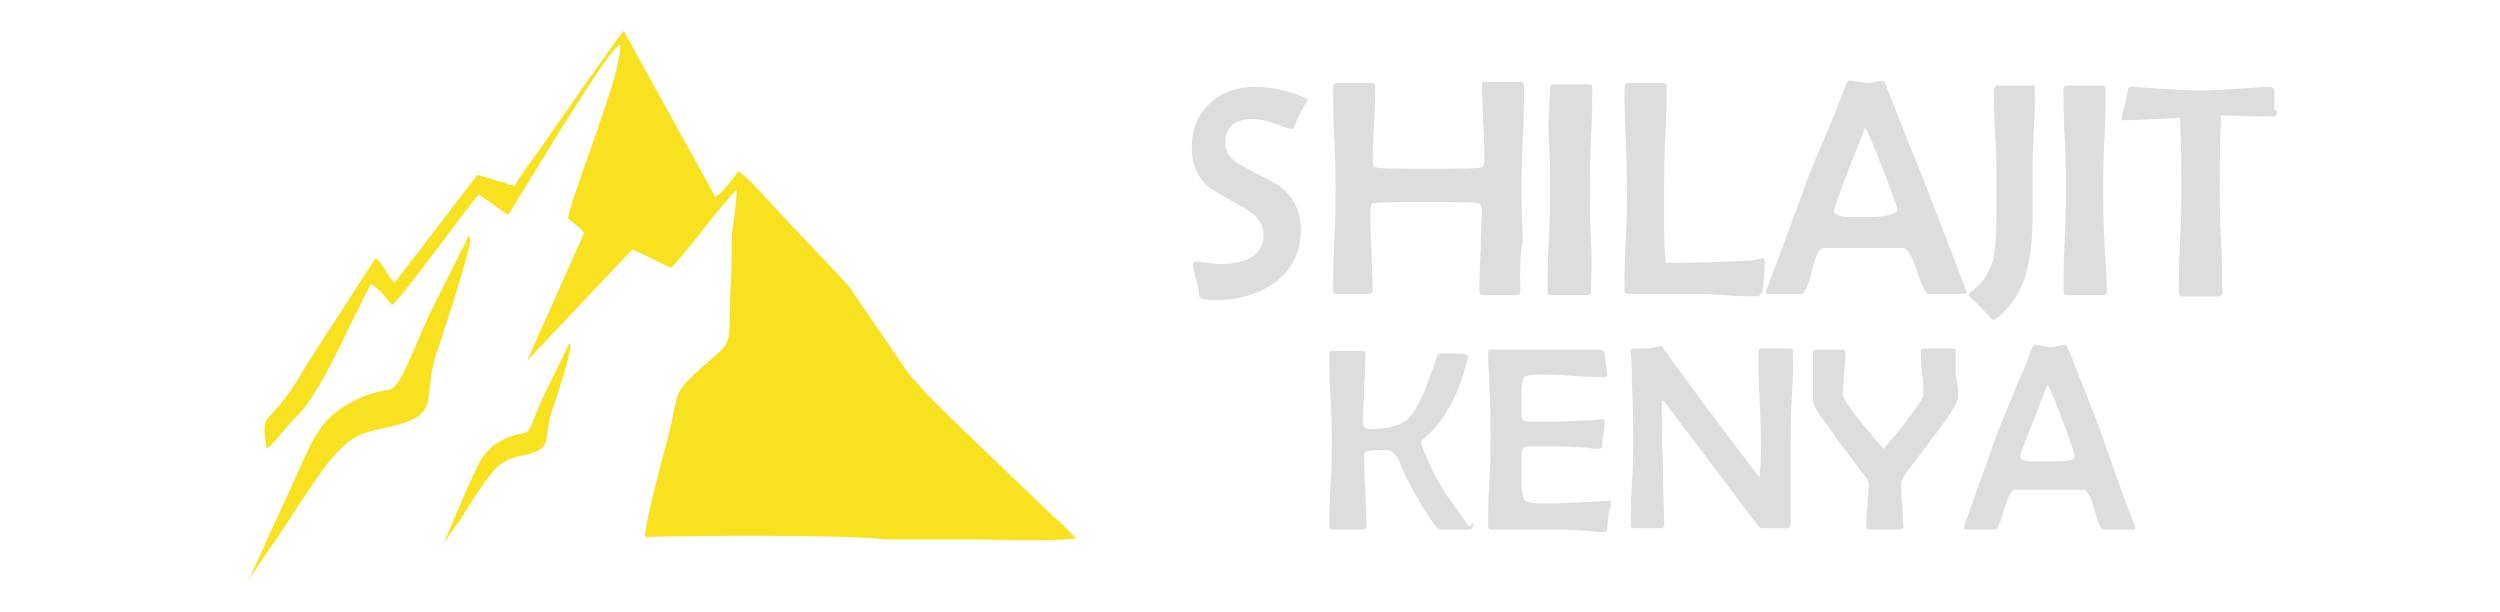
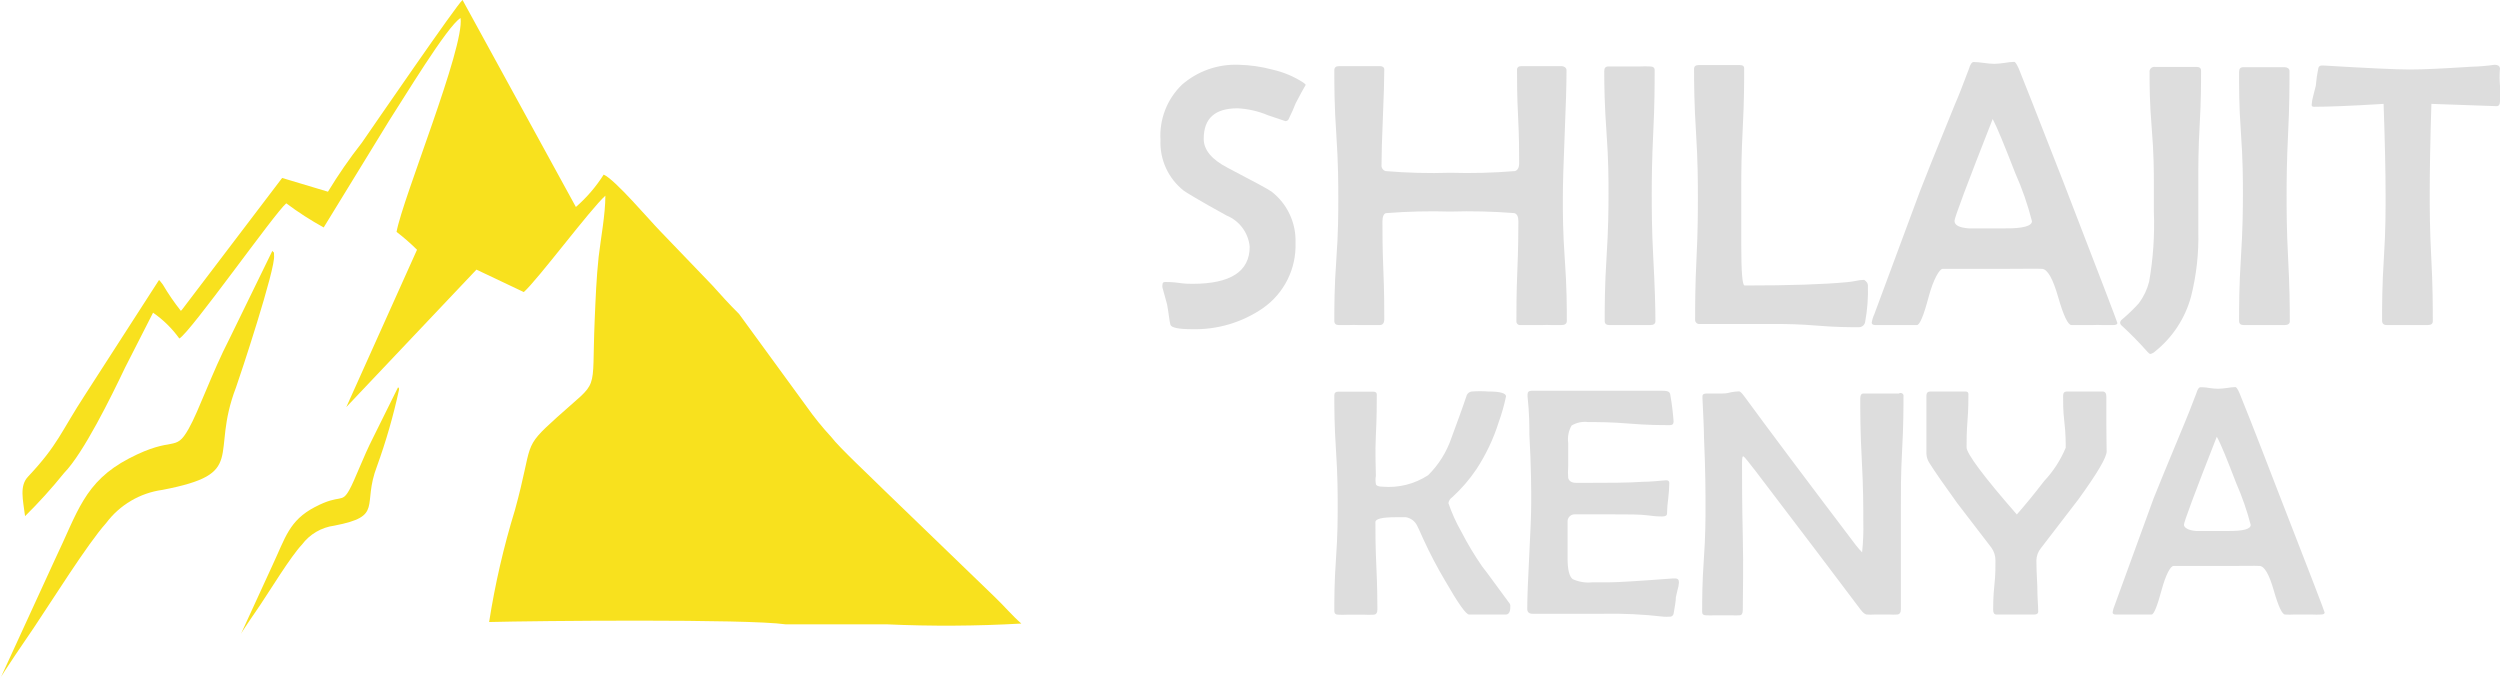
- <svg xmlns="http://www.w3.org/2000/svg" version="1.1" id="Layer_1" x="0px" y="0px" viewBox="0 0 201.6 49.3" style="enable-background:new 0 0 201.6 49.3;" xml:space="preserve">
-   <style type="text/css">
- 	.st0{fill:#DDDDDD;}
- 	.st1{fill-rule:evenodd;clip-rule:evenodd;fill:#F8E11E;}
- </style>
-   <g>
-     <g>
-       <path class="st0" d="M105.5,8c-0.2,0.3-0.4,0.7-0.7,1.2c-0.1,0.2-0.2,0.6-0.5,1.1c0,0.1-0.1,0.1-0.2,0.1c0,0-0.4-0.1-1.2-0.4    c-0.8-0.3-1.4-0.4-1.9-0.4c-1.5,0-2.2,0.7-2.2,2c0,0.7,0.5,1.4,1.6,1.9c1.7,0.9,2.7,1.4,2.9,1.6c1,0.8,1.6,1.9,1.6,3.4    c0,1.8-0.7,3.2-2.1,4.3c-1.3,0.9-2.9,1.4-4.7,1.4c-0.9,0-1.3-0.1-1.4-0.3c0-0.3-0.1-0.8-0.2-1.3c-0.1-0.2-0.2-0.6-0.3-1.1    c0-0.1,0-0.1,0-0.2c0-0.1,0.1-0.2,0.2-0.2c0.2,0,0.5,0,0.9,0.1c0.4,0,0.7,0.1,0.9,0.1c2.5,0,3.7-0.8,3.7-2.4    c0-0.8-0.5-1.5-1.5-2.1c-1.8-1-2.8-1.6-2.8-1.6c-1-0.8-1.5-1.9-1.5-3.3c0-1.5,0.5-2.7,1.5-3.6c1-0.9,2.2-1.3,3.7-1.3    c0.6,0,1.4,0.1,2.2,0.3c0.9,0.2,1.6,0.5,2.1,0.8C105.4,7.9,105.4,7.9,105.5,8z" />
-       <path class="st0" d="M122.6,23.5c0,0.2-0.1,0.3-0.4,0.3c-0.1,0-0.3,0-0.6,0c-0.3,0-0.5,0-0.6,0c-0.2,0-0.4,0-0.7,0    c-0.3,0-0.5,0-0.7,0c-0.2,0-0.3-0.1-0.3-0.3c0-0.7,0-1.8,0.1-3.3c0-1.4,0.1-2.5,0.1-3.3c0-0.3-0.1-0.5-0.3-0.5    c-0.2-0.1-1.6-0.1-4.2-0.1c-2.5,0-3.9,0-4.2,0.1c-0.2,0-0.3,0.2-0.3,0.5c0,0.7,0,1.8,0.1,3.2c0,1.4,0.1,2.5,0.1,3.2    c0,0.3-0.1,0.4-0.3,0.4c-0.2,0-0.4,0-0.7,0c-0.3,0-0.5,0-0.7,0c-0.1,0-0.4,0-0.6,0c-0.3,0-0.5,0-0.6,0c-0.2,0-0.3-0.1-0.3-0.3    c0-0.9,0-2.2,0.1-4c0.1-1.8,0.1-3.1,0.1-4c0-0.9,0-2.3-0.1-4.2c-0.1-1.9-0.1-3.3-0.1-4.2c0-0.2,0.1-0.3,0.3-0.3c0.1,0,0.4,0,0.7,0    c0.3,0,0.5,0,0.7,0c0.1,0,0.4,0,0.7,0c0.3,0,0.5,0,0.7,0c0.2,0,0.3,0.1,0.3,0.2c0,0.7,0,1.7-0.1,3.1c-0.1,1.4-0.1,2.4-0.1,3.1    c0,0.2,0.1,0.4,0.3,0.4c0.2,0.1,1.6,0.1,4.2,0.1c2.6,0,4,0,4.2-0.1c0.2,0,0.3-0.2,0.3-0.5c0-0.7,0-1.7-0.1-3.1    c0-1.4-0.1-2.4-0.1-3.1c0-0.2,0.1-0.2,0.3-0.2c0.2,0,0.4,0,0.7,0c0.3,0,0.5,0,0.7,0c0.1,0,0.4,0,0.7,0c0.3,0,0.5,0,0.7,0    c0.2,0,0.3,0.1,0.3,0.3c0,0.9,0,2.3-0.1,4.2c-0.1,1.9-0.1,3.3-0.1,4.2c0,0.9,0,2.2,0.1,4C122.5,21.2,122.6,22.6,122.6,23.5z" />
-       <path class="st0" d="M128.3,23.5c0,0.2-0.1,0.3-0.4,0.3c-0.1,0-0.4,0-0.7,0c-0.3,0-0.5,0-0.7,0c-0.2,0-0.4,0-0.7,0    c-0.3,0-0.5,0-0.7,0c-0.2,0-0.3-0.1-0.3-0.3c0-0.9,0-2.3,0.1-4.1c0.1-1.8,0.1-3.2,0.1-4.2c0-0.9,0-2.2-0.1-4S125,8,125,7.1    c0-0.2,0.1-0.3,0.3-0.3c0.2,0,0.4,0,0.7,0c0.3,0,0.6,0,0.7,0c0.1,0,0.4,0,0.7,0c0.3,0,0.5,0,0.7,0c0.2,0,0.3,0.1,0.3,0.2    c0,0.9,0,2.3-0.1,4.1c-0.1,1.8-0.1,3.2-0.1,4.1c0,0.9,0,2.3,0.1,4.2S128.3,22.6,128.3,23.5z" />
-       <path class="st0" d="M142.3,21.1c0,1.1-0.1,1.9-0.2,2.4c-0.1,0.2-0.2,0.4-0.4,0.4c-0.6,0-1.5,0-2.7-0.1c-1.2-0.1-2.1-0.1-2.7-0.1    c-0.6,0-1.4,0-2.5,0c-1.1,0-2,0-2.5,0c-0.2,0-0.3-0.1-0.3-0.3c0-0.9,0-2.2,0.1-4c0.1-1.8,0.1-3.1,0.1-4c0-0.9,0-2.3-0.1-4.2    s-0.1-3.3-0.1-4.2c0-0.2,0.1-0.3,0.3-0.3c0.1,0,0.4,0,0.7,0c0.3,0,0.5,0,0.7,0c0.1,0,0.4,0,0.7,0c0.3,0,0.5,0,0.7,0    c0.2,0,0.3,0.1,0.3,0.2c0,0.9,0,2.1-0.1,3.9c-0.1,1.7-0.1,3-0.1,3.9c0,0.4,0,1.1,0,1.9c0,0.9,0,1.5,0,1.9c0,1.8,0.1,2.7,0.2,2.7    c3,0,5.2-0.1,6.7-0.2c0.1,0,0.3,0,0.6-0.1c0.2,0,0.4-0.1,0.6-0.1C142.2,20.9,142.3,21,142.3,21.1z" />
-       <path class="st0" d="M158.6,23.6c0,0.1-0.1,0.1-0.3,0.1c-0.2,0-0.4,0-0.7,0c-0.3,0-0.5,0-0.7,0s-0.4,0-0.7,0c-0.3,0-0.5,0-0.7,0    c-0.2,0-0.5-0.6-0.9-1.8c-0.4-1.2-0.7-1.8-1.1-1.9c-0.3,0-1.1,0-2.3,0h-1.9c-1.3,0-2.1,0-2.3,0c-0.3,0-0.6,0.6-0.9,1.9    c-0.3,1.2-0.6,1.8-0.8,1.8h-2.7c-0.2,0-0.2-0.1-0.2-0.2c0-0.1,0.1-0.3,0.2-0.5l3-8.1c0.2-0.7,1-2.5,2.3-5.6    c0.2-0.5,0.5-1.3,0.9-2.3c0.1-0.3,0.2-0.5,0.3-0.5c0.2,0,0.4,0,0.7,0.1c0.3,0,0.5,0.1,0.7,0.1c0.1,0,0.4,0,0.7-0.1    c0.3,0,0.5-0.1,0.6-0.1c0.1,0,0.2,0.1,0.3,0.4c0.2,0.5,1.1,2.9,2.9,7.3C157.4,20.4,158.6,23.5,158.6,23.6z M153,16.9    c0-0.2-0.4-1.3-1.1-3.1c-0.7-1.8-1.2-3-1.5-3.5c-1.7,4.2-2.5,6.5-2.5,6.7c0,0.3,0.3,0.4,0.9,0.5c0,0,0.4,0,1.2,0h1.2    C152.4,17.4,153,17.2,153,16.9z" />
-       <path class="st0" d="M164.1,7.1c0,0.8,0,2-0.1,3.6c-0.1,1.6-0.1,2.8-0.1,3.6c0,0.4,0,1,0,1.7c0,0.8,0,1.3,0,1.7    c0,1.8-0.2,3.2-0.5,4.3c-0.4,1.5-1.2,2.7-2.3,3.6c-0.2,0.1-0.3,0.2-0.3,0.2c-0.1,0-0.1,0-0.2-0.1c-0.6-0.6-1.1-1.2-1.7-1.7    c-0.1-0.1-0.1-0.1-0.1-0.2c0-0.1,0-0.1,0.1-0.2c0.5-0.5,0.9-0.8,1.1-1.1c0.3-0.4,0.5-0.9,0.7-1.4c0.2-0.7,0.3-2.3,0.3-4.6l0-1.8    c0-0.8,0-2-0.1-3.7c-0.1-1.6-0.1-2.8-0.1-3.7c0-0.2,0.1-0.4,0.4-0.4c0.2,0,0.4,0,0.7,0c0.3,0,0.5,0,0.7,0s0.4,0,0.7,0    c0.3,0,0.5,0,0.7,0C164,6.8,164.1,6.9,164.1,7.1z" />
-       <path class="st0" d="M169.9,23.5c0,0.2-0.1,0.3-0.4,0.3c-0.1,0-0.4,0-0.7,0c-0.3,0-0.5,0-0.7,0c-0.2,0-0.4,0-0.7,0    c-0.3,0-0.5,0-0.7,0c-0.2,0-0.3-0.1-0.3-0.3c0-0.9,0-2.3,0.1-4.1c0.1-1.8,0.1-3.2,0.1-4.2c0-0.9,0-2.2-0.1-4    c-0.1-1.8-0.1-3.1-0.1-4c0-0.2,0.1-0.3,0.3-0.3c0.2,0,0.4,0,0.7,0c0.3,0,0.6,0,0.7,0c0.1,0,0.4,0,0.7,0c0.3,0,0.5,0,0.7,0    c0.2,0,0.3,0.1,0.3,0.2c0,0.9,0,2.3-0.1,4.1c-0.1,1.8-0.1,3.2-0.1,4.1c0,0.9,0,2.3,0.1,4.2S169.9,22.6,169.9,23.5z" />
-       <path class="st0" d="M183.6,9.1c0,0.2-0.1,0.3-0.2,0.3c-0.2,0-1.7,0-4.3-0.1c-0.1,2.5-0.1,4.4-0.1,5.9c0,0.9,0,2.3,0.1,4.2    s0.1,3.2,0.1,4.2c0,0.2-0.1,0.3-0.4,0.3c-0.1,0-0.4,0-0.7,0c-0.3,0-0.5,0-0.7,0c-0.1,0-0.4,0-0.7,0c-0.3,0-0.5,0-0.7,0    c-0.2,0-0.3-0.1-0.3-0.3c0-0.9,0-2.3,0.1-4.1c0.1-1.8,0.1-3.2,0.1-4.1c0-1.4,0-3.4-0.1-5.9c-2.1,0.1-3.6,0.2-4.6,0.2    c-0.1,0-0.1,0-0.1-0.1c0-0.1,0-0.4,0.1-0.6c0.1-0.4,0.1-0.6,0.2-0.6c0-0.3,0.1-0.7,0.2-1.2c0-0.1,0.1-0.2,0.2-0.2l0.1,0    c2.8,0.2,4.7,0.3,5.6,0.3c0.8,0,2.1-0.1,3.9-0.2c1.2-0.1,1.8-0.1,1.6-0.1c0.2,0,0.3,0.1,0.4,0.2c0-0.1,0,0.3,0,1.2    c0,0.1,0,0.3,0,0.5C183.6,8.8,183.6,9,183.6,9.1z" />
-     </g>
-     <g>
-       <path class="st0" d="M118.8,42.2c0,0.3-0.1,0.5-0.3,0.5h-2.4c-0.2,0-0.7-0.7-1.6-2.2c-0.7-1.2-1.2-2.1-1.4-2.7    c-0.2-0.5-0.4-0.8-0.4-0.9c-0.2-0.3-0.5-0.5-0.7-0.6c-0.1,0-0.3,0-0.7,0c-0.9,0-1.3,0.1-1.3,0.3c0,0.6,0,1.6,0.1,2.9    c0,1.3,0.1,2.2,0.1,2.9c0,0.2-0.1,0.3-0.3,0.3c-0.1,0-0.3,0-0.6,0c-0.3,0-0.5,0-0.6,0c-0.1,0-0.3,0-0.6,0c-0.2,0-0.4,0-0.6,0    c-0.2,0-0.3-0.1-0.3-0.2c0-0.8,0-1.9,0.1-3.4c0.1-1.5,0.1-2.7,0.1-3.4c0-0.8,0-2-0.1-3.6c-0.1-1.6-0.1-2.8-0.1-3.6    c0-0.2,0.1-0.2,0.3-0.2c0.1,0,0.3,0,0.6,0c0.3,0,0.5,0,0.6,0c0.1,0,0.3,0,0.6,0c0.2,0,0.4,0,0.6,0c0.2,0,0.2,0.1,0.2,0.2    c0,0.6,0,1.5-0.1,2.7c0,1.2-0.1,2.1-0.1,2.7c0,0.3,0,0.4,0.1,0.5c0.1,0.1,0.2,0.2,0.4,0.2c1.3,0,2.3-0.2,3-0.7    c0.5-0.4,1-1.3,1.5-2.4c0.3-0.9,0.7-1.9,1-2.8c0-0.1,0.2-0.2,0.3-0.2c0.1,0,0.5,0,1.1,0c0.8,0,1.1,0.1,1.1,0.3    c0,0.1-0.2,0.7-0.5,1.7c-0.4,1.2-0.9,2.2-1.5,3.1c-0.4,0.6-0.9,1.2-1.6,1.8c-0.2,0.1-0.2,0.3-0.2,0.4c0,0.1,0.3,0.7,0.8,1.9    c0.5,1,0.9,1.7,1.3,2.3c0.4,0.5,1,1.4,1.8,2.5C118.8,42.1,118.8,42.1,118.8,42.2z" />
-       <path class="st0" d="M129.9,40.6c0,0.1,0,0.3-0.1,0.5c-0.1,0.3-0.1,0.4-0.1,0.5c0,0.2-0.1,0.6-0.1,1.1c0,0.1-0.1,0.2-0.3,0.2    c-0.1,0-0.2,0-0.4,0c-0.9-0.1-2.2-0.2-4-0.2c-0.5,0-1.3,0-2.3,0c-1,0-1.8,0-2.3,0c-0.2,0-0.3-0.1-0.3-0.3c0-0.8,0-1.9,0.1-3.5    c0.1-1.6,0.1-2.7,0.1-3.5c0-0.8,0-2.3-0.1-4.4c0-0.6-0.1-1.4-0.1-2.5l0-0.1c0-0.2,0.1-0.2,0.3-0.2c0.5,0,1.2,0,2.2,0    c1,0,1.7,0,2.2,0c0.5,0,1.2,0,2.1,0c0.9,0,1.6,0,2.1,0c0.3,0,0.5,0.1,0.5,0.3c0.1,0.9,0.2,1.5,0.2,1.7c0,0.2-0.1,0.2-0.2,0.2    c-0.6,0-1.5,0-2.7-0.1c-1.2-0.1-2.1-0.1-2.7-0.1c-0.6,0-0.9,0.1-1.1,0.2c-0.1,0.2-0.2,0.5-0.2,1.1V33c0,0.4,0,0.7,0,0.7    c0.1,0.2,0.2,0.3,0.5,0.3c0.1,0,0.2,0,0.4,0c0.2,0,0.3,0,0.4,0c1.4,0,2.6,0,3.7-0.1c0.4,0,0.9,0,1.5-0.1c0.1,0,0.2,0,0.2,0.2    c0,0.2,0,0.6-0.1,1c-0.1,0.5-0.1,0.8-0.1,1c0,0.1-0.1,0.2-0.3,0.2c-0.1,0-0.4,0-0.9-0.1c-0.4,0-1.3-0.1-2.6-0.1    c-1.1,0-1.9,0-2.2,0c-0.3,0-0.4,0.2-0.5,0.4c0,0,0,0.2,0,0.8V39c0,0.7,0.1,1.2,0.3,1.4c0.2,0.1,0.6,0.2,1.3,0.2l1.1,0    c0.5,0,1.8-0.1,4.1-0.2l0.2,0C129.8,40.3,129.9,40.4,129.9,40.6z" />
-       <path class="st0" d="M144.6,28.3c0,0.8,0,2-0.1,3.6c-0.1,1.6-0.1,2.8-0.1,3.6c0,0.8,0,1.9,0,3.4c0,1.5,0,2.6,0,3.4    c0,0.2-0.1,0.3-0.3,0.3c-0.1,0-0.3,0-0.5,0c-0.2,0-0.4,0-0.5,0c-0.1,0-0.3,0-0.5,0c-0.2,0-0.4,0-0.5,0c-0.1,0-0.3-0.1-0.4-0.3    c-1.5-2-3.8-5-6.8-9c-0.5-0.6-0.7-1-0.8-1c-0.1,0-0.1,0.1-0.1,0.4c0,1.1,0,2.7,0.1,4.8c0,2.1,0.1,3.7,0.1,4.8    c0,0.2-0.1,0.3-0.2,0.3c-0.1,0-0.3,0-0.5,0c-0.2,0-0.4,0-0.5,0c-0.1,0-0.3,0-0.6,0c-0.2,0-0.4,0-0.6,0c-0.2,0-0.3-0.1-0.3-0.2    c0-0.8,0-1.9,0.1-3.4c0.1-1.5,0.1-2.7,0.1-3.5c0-0.8,0-2.4-0.1-4.5c0-0.6,0-1.4-0.1-2.6l0-0.1c0-0.1,0.1-0.2,0.2-0.2    c0.5,0,0.8,0,1.1,0c0.1,0,0.3,0,0.6-0.1c0.2,0,0.4-0.1,0.5-0.1c0.1,0,0.2,0.1,0.3,0.3c1.6,2.2,4,5.5,7.3,9.8    c0.1,0.2,0.3,0.3,0.4,0.5c0-0.3,0.1-1,0.1-2c0-0.9,0-2.3-0.1-4.1c-0.1-1.8-0.1-3.2-0.1-4c0-0.2,0.1-0.3,0.2-0.3c0.1,0,0.3,0,0.6,0    c0.3,0,0.4,0,0.6,0c0.1,0,0.3,0,0.6,0c0.3,0,0.5,0,0.6,0C144.5,28.1,144.6,28.2,144.6,28.3z" />
-       <path class="st0" d="M157.9,32c0,0.4-0.6,1.4-1.9,3.1c-0.8,1.1-1.6,2.1-2.4,3.2c-0.2,0.3-0.3,0.5-0.3,0.8c0,0.4,0,0.9,0.1,1.7    c0,0.7,0.1,1.3,0.1,1.7c0,0.1-0.1,0.2-0.3,0.2h-2.5c-0.1,0-0.2-0.1-0.2-0.3c0-0.4,0-0.9,0.1-1.6c0-0.7,0.1-1.3,0.1-1.6    c0-0.3-0.1-0.6-0.3-0.8c-0.5-0.6-1.2-1.6-2.2-2.9c-0.8-1.2-1.5-2-1.8-2.6c-0.1-0.2-0.2-0.4-0.2-0.6c0-0.9,0-2.1,0-3.8    c0-0.2,0.1-0.3,0.2-0.3c0.1,0,0.3,0,0.5,0c0.2,0,0.4,0,0.5,0c0.1,0,0.3,0,0.6,0s0.5,0,0.6,0c0.1,0,0.2,0.1,0.2,0.2    c0,0.4,0,1-0.1,1.7c0,0.8-0.1,1.4-0.1,1.7c0,0.4,1.1,1.9,3.3,4.4c0.5-0.6,1.1-1.3,1.8-2.2c0.9-1.2,1.4-1.9,1.4-2.2    c0-0.4,0-0.9-0.1-1.7c-0.1-0.8-0.1-1.3-0.1-1.7c0-0.2,0.1-0.3,0.2-0.3c0.1,0,0.3,0,0.6,0c0.3,0,0.4,0,0.6,0c0.1,0,0.3,0,0.6,0    c0.3,0,0.5,0,0.6,0c0.2,0,0.2,0.1,0.2,0.3c0,0.4,0,1,0,1.8C157.9,31,157.9,31.6,157.9,32z" />
-       <path class="st0" d="M172.2,42.6c0,0.1-0.1,0.1-0.2,0.1c-0.1,0-0.3,0-0.6,0c-0.3,0-0.4,0-0.6,0c-0.1,0-0.3,0-0.6,0    c-0.3,0-0.5,0-0.6,0c-0.2,0-0.4-0.5-0.7-1.6c-0.3-1.1-0.6-1.6-0.9-1.6c-0.3,0-0.9,0-2,0h-1.6c-1.1,0-1.8,0-2,0    c-0.2,0-0.5,0.6-0.8,1.6c-0.3,1-0.5,1.6-0.7,1.6h-2.3c-0.1,0-0.2,0-0.2-0.1c0-0.1,0-0.2,0.1-0.5l2.5-7c0.2-0.6,0.9-2.2,2-4.9    c0.2-0.4,0.5-1.1,0.8-2c0.1-0.3,0.2-0.4,0.3-0.4c0.1,0,0.3,0,0.6,0.1c0.3,0,0.5,0.1,0.6,0.1c0.1,0,0.3,0,0.6-0.1    c0.3,0,0.4-0.1,0.6-0.1c0.1,0,0.1,0.1,0.3,0.4c0.2,0.4,1,2.5,2.5,6.3C171.1,39.8,172.2,42.5,172.2,42.6z M167.3,36.8    c0-0.2-0.3-1.1-0.9-2.7c-0.6-1.6-1-2.6-1.3-3.1c-1.4,3.7-2.2,5.6-2.2,5.8c0,0.2,0.3,0.4,0.8,0.4c0,0,0.4,0,1,0h1.1    C166.8,37.2,167.3,37.1,167.3,36.8z" />
-     </g>
-   </g>
-   <g>
-     <path class="st1" d="M41.5,15l-3-0.9l-6.6,8.6c0,0-0.1,0-0.1,0.1c-0.5-0.5-0.7-1.1-1.2-1.7l-0.2-0.2c0,0,0,0-0.1-0.1l-4.8,7.4   c-1.7,2.6-1.8,3.3-3.8,5.4c-0.6,0.6-0.3,1.5-0.2,2.6c0.5-0.3,2.1-2.4,2.6-2.8c1.3-1.3,3.1-5,4-6.9l1.8-3.6c0.6,0.3,1.5,1.4,1.7,1.7   c0.7-0.4,6.3-8.2,7-8.9c0.6,0.3,1.9,1.4,2.4,1.6l4.3-7c0.9-1.3,3.8-6.2,4.7-6.7c0.3,1.9-3.8,11.8-4.2,14c0.4,0.4,1,0.7,1.3,1.2   l-4.6,10.3l8.5-9l3.1,1.5c0.9-0.8,4.3-5.4,5.3-6.3c0,1.2-0.3,2.7-0.4,4C59,20.6,59,22,58.9,23.4c-0.2,5,0.4,3.8-2.5,6.4   c-2.3,2.1-1.5,1.6-2.7,6.1c-0.4,1.5-1.6,5.9-1.7,7.4c3-0.1,16.9-0.2,19.4,0.2l6.6,0c2.4,0,6.7,0.2,8.8-0.1   c-0.6-0.5-1.1-1.2-1.8-1.7l-7.2-6.9c-0.8-0.8-3-2.9-3.5-3.5c-0.6-0.8-0.7-0.6-1.6-2L68.4,23c-0.7-0.7-1.2-1.3-1.8-1.9l-3.4-3.6   c-0.6-0.6-2.9-3.3-3.7-3.7c-0.1,0.3-1.4,1.9-1.8,2.1L50.3,2.5c-0.3,0.2-5.9,8.3-6.6,9.3C43,12.8,41.9,14.2,41.5,15z" />
-     <path class="st1" d="M20,46.9c0-0.1,1.9-2.9,2.2-3.3c1.1-1.6,3.5-5.5,4.7-6.8c1-1.1,1.7-1.8,3.7-2.2c5.6-1.1,3.1-2.2,4.8-6.7   c0.2-0.6,2.6-7.8,2.5-8.6c0-0.3,0-0.1-0.1-0.3L35,24.6c-1.1,2.2-2,4.7-2.7,5.9c-0.9,1.6-1,0.4-3.9,1.9c-2.9,1.5-3.3,3.5-4.8,6.6   L20,46.9z" />
-     <path class="st1" d="M35.7,44c0-0.1,1.1-1.7,1.3-1.9c0.6-1,2-3.2,2.7-4c0.6-0.7,1-1,2.1-1.3c3.2-0.6,1.8-1.3,2.8-3.9   c0.1-0.3,1.5-4.5,1.4-5c0-0.2,0-0.1-0.1-0.2l-1.6,3.3c-0.7,1.3-1.2,2.7-1.5,3.4c-0.5,0.9-0.5,0.2-2.3,1.1c-1.7,0.9-1.9,2-2.8,3.8   L35.7,44z" />
-   </g>
+ <svg xmlns="http://www.w3.org/2000/svg" id="Layer_1" data-name="Layer 1" viewBox="0 0 163.66 44.41">
+   <defs>
+     <style>.cls-1{fill:#ddd;}.cls-2{fill:#f8e11e;fill-rule:evenodd;}</style>
+   </defs>
+   <path class="cls-1" d="M105.46,8c-.16.27-.38.67-.66,1.21-.09.25-.25.6-.47,1.06a.24.24,0,0,1-.2.11L103,10A5.86,5.86,0,0,0,101,9.54c-1.48,0-2.22.65-2.22,2q0,1.08,1.56,1.89c1.74.91,2.71,1.43,2.89,1.57a4.07,4.07,0,0,1,1.56,3.36,5,5,0,0,1-2.13,4.26A7.83,7.83,0,0,1,98,24c-.87,0-1.34-.1-1.4-.29s-.11-.76-.22-1.34c-.07-.24-.17-.61-.3-1.09a.51.51,0,0,1,0-.2c0-.12.06-.17.18-.17s.49,0,.89.06.7.06.9.06q3.73,0,3.74-2.42a2.45,2.45,0,0,0-1.51-2.05c-1.83-1-2.77-1.59-2.81-1.63a4,4,0,0,1-1.52-3.31A4.64,4.64,0,0,1,97.35,8a5.33,5.33,0,0,1,3.72-1.31,9.33,9.33,0,0,1,2.22.32,6.17,6.17,0,0,1,2,.84A.74.74,0,0,1,105.46,8Z" transform="translate(-19.98 -2.45)" />
+   <path class="cls-1" d="M122.55,23.46q0,.27-.36.27l-.63,0a6.45,6.45,0,0,0-.65,0c-.15,0-.38,0-.69,0l-.7,0a.24.24,0,0,1-.27-.27c0-.73,0-1.81.06-3.26s.07-2.54.07-3.26c0-.31-.09-.5-.28-.54a38.59,38.59,0,0,0-4.18-.1,38.76,38.76,0,0,0-4.17.1c-.18,0-.27.23-.27.54,0,.71,0,1.77.06,3.2s.06,2.49.06,3.2q0,.39-.3.39l-.69,0c-.3,0-.53,0-.68,0a6.45,6.45,0,0,0-.65,0l-.65,0q-.3,0-.3-.27c0-.89,0-2.22.13-4s.13-3.11.13-4,0-2.34-.13-4.21-.13-3.27-.13-4.2q0-.27.3-.27c.15,0,.37,0,.67,0l.67,0,.68,0c.31,0,.53,0,.68,0s.27.07.27.22q0,1-.09,3.12t-.09,3.12a.38.38,0,0,0,.26.41,36.82,36.82,0,0,0,4.24.11,37.83,37.83,0,0,0,4.23-.11c.18-.05.28-.22.28-.52,0-.68,0-1.69-.07-3.05s-.07-2.38-.07-3.06c0-.16.1-.24.28-.24s.38,0,.67,0l.67,0,.65,0c.29,0,.51,0,.65,0s.32.09.32.27q0,1.39-.12,4.2c-.08,1.87-.12,3.28-.12,4.21s0,2.21.13,4S122.55,22.57,122.55,23.46Z" transform="translate(-19.98 -2.45)" />
+   <path class="cls-1" d="M128.35,23.48c0,.17-.12.25-.35.25l-.67,0c-.3,0-.52,0-.66,0s-.38,0-.68,0l-.66,0q-.3,0-.3-.27c0-.92,0-2.3.12-4.15s.13-3.23.13-4.16,0-2.23-.13-4S125,8,125,7.1q0-.3.27-.3c.16,0,.39,0,.7,0l.72,0,.65,0a6.45,6.45,0,0,1,.65,0c.21,0,.31.08.31.24,0,.9,0,2.26-.09,4.06s-.1,3.15-.1,4.05,0,2.32.1,4.17S128.35,22.56,128.35,23.48Z" transform="translate(-19.98 -2.45)" />
+   <path class="cls-1" d="M142.26,21.12a11.12,11.12,0,0,1-.18,2.4.41.41,0,0,1-.42.35c-.6,0-1.49,0-2.68-.1s-2.09-.11-2.68-.11-1.4,0-2.52,0l-2.53,0a.27.27,0,0,1-.3-.3c0-.87,0-2.2.09-4s.09-3.1.09-4,0-2.33-.12-4.2-.13-3.26-.13-4.19c0-.18.1-.26.3-.26l.67,0c.29,0,.52,0,.67,0s.37,0,.68,0l.67,0c.2,0,.29.07.29.22,0,.86,0,2.14-.09,3.85s-.1,3-.1,3.87v1.9c0,.86,0,1.49,0,1.91,0,1.79.07,2.68.22,2.68q4.44,0,6.72-.22a5.25,5.25,0,0,0,.55-.08,2.89,2.89,0,0,1,.56-.07C142.18,20.89,142.26,21,142.26,21.12Z" transform="translate(-19.98 -2.45)" />
+   <path class="cls-1" d="M158.59,23.59c0,.1-.09.14-.29.14l-.67,0a6.62,6.62,0,0,0-.67,0c-.15,0-.38,0-.69,0l-.68,0c-.23,0-.52-.6-.87-1.82s-.7-1.84-1.06-1.86-1.08,0-2.33,0h-1.91c-1.33,0-2.08,0-2.27,0s-.6.65-.92,1.86-.58,1.82-.76,1.82h-2.71c-.16,0-.25-.05-.25-.16a2.09,2.09,0,0,1,.17-.55l3-8.08c.25-.66,1-2.53,2.27-5.64.23-.52.53-1.29.92-2.33.09-.31.2-.46.31-.46a5.67,5.67,0,0,1,.68.06,5.38,5.38,0,0,0,.67.06,5.25,5.25,0,0,0,.66-.06,4.11,4.11,0,0,1,.65-.07q.1,0,.3.45.28.67,2.86,7.27Q158.59,23.51,158.59,23.59ZM153,16.93a19.59,19.59,0,0,0-1.09-3.14c-.7-1.8-1.19-3-1.48-3.55q-2.51,6.38-2.5,6.67c0,.28.3.44.92.49h2.42C152.39,17.41,153,17.25,153,16.93Z" transform="translate(-19.98 -2.45)" />
+   <path class="cls-1" d="M164.07,7.07c0,.78,0,2-.09,3.55s-.09,2.77-.09,3.56c0,.38,0,1,0,1.71s0,1.32,0,1.7a15.76,15.76,0,0,1-.48,4.29,6.91,6.91,0,0,1-2.33,3.56.7.7,0,0,1-.32.18c-.06,0-.12-.05-.2-.14a23.07,23.07,0,0,0-1.69-1.72.28.28,0,0,1-.1-.18.31.31,0,0,1,.13-.22A11.05,11.05,0,0,0,160,22.3a4,4,0,0,0,.67-1.41,21.57,21.57,0,0,0,.31-4.58l0-1.82c0-.76,0-2-.14-3.66S160.7,8,160.7,7.18a.31.31,0,0,1,.35-.35l.69,0c.31,0,.54,0,.69,0s.38,0,.68,0l.66,0Q164.07,6.83,164.07,7.07Z" transform="translate(-19.98 -2.45)" />
+   <path class="cls-1" d="M169.88,23.48c0,.17-.12.25-.35.25l-.67,0c-.3,0-.52,0-.66,0s-.38,0-.68,0l-.66,0q-.3,0-.3-.27c0-.92,0-2.3.12-4.15s.13-3.23.13-4.16,0-2.23-.13-4-.12-3.13-.12-4q0-.3.27-.3c.16,0,.39,0,.7,0l.72,0,.65,0c.29,0,.51,0,.65,0s.31.08.31.24c0,.9,0,2.26-.09,4.06s-.1,3.15-.1,4.05,0,2.32.1,4.17S169.88,22.56,169.88,23.48Z" transform="translate(-19.98 -2.45)" />
+   <path class="cls-1" d="M183.64,9.08c0,.21-.08.32-.22.32l-4.27-.15c-.08,2.46-.11,4.42-.11,5.9,0,.93,0,2.32.1,4.17s.1,3.24.1,4.16c0,.17-.11.25-.35.25l-.66,0c-.3,0-.52,0-.68,0s-.36,0-.66,0l-.66,0c-.21,0-.31-.1-.31-.3,0-.91,0-2.29.12-4.13s.11-3.22.11-4.15q0-2.14-.13-5.9c-2.08.13-3.6.19-4.56.19q-.15,0-.15-.12a2.79,2.79,0,0,1,.11-.62c.09-.36.14-.57.16-.63a9.6,9.6,0,0,1,.17-1.17.21.21,0,0,1,.2-.16h.15c2.85.17,4.72.26,5.63.26s2.12-.06,4-.18a13.19,13.19,0,0,0,1.56-.13c.21,0,.32.08.35.22a6.39,6.39,0,0,0,0,1.17c0,.11,0,.27,0,.49S183.64,9,183.64,9.08Z" transform="translate(-19.98 -2.45)" />
+   <path class="cls-1" d="M118.85,42.19c0,.32-.1.49-.3.49h-2.4c-.2,0-.72-.74-1.57-2.22a28.52,28.52,0,0,1-1.42-2.71c-.24-.53-.37-.83-.41-.89a1,1,0,0,0-.73-.55h-.69c-.88,0-1.31.11-1.31.32,0,.64,0,1.59.06,2.86s.07,2.22.07,2.85c0,.23-.08.35-.26.35a5.36,5.36,0,0,1-.59,0l-.59,0-.56,0a4.79,4.79,0,0,1-.56,0c-.17,0-.26-.08-.26-.24,0-.77,0-1.91.11-3.44s.11-2.68.11-3.44,0-2-.11-3.63-.11-2.82-.11-3.62c0-.15.09-.23.26-.23l.57,0,.59,0,.56,0,.56,0c.16,0,.24.06.24.19,0,.59,0,1.47-.06,2.66s0,2.08,0,2.67a1.37,1.37,0,0,0,0,.51c0,.13.2.19.42.19a4.73,4.73,0,0,0,3-.75A6.28,6.28,0,0,0,115,31.11c.34-.93.69-1.86,1-2.79a.41.41,0,0,1,.32-.24,7.34,7.34,0,0,1,1.1,0c.77,0,1.15.11,1.15.32a12.4,12.4,0,0,1-.48,1.69,12.36,12.36,0,0,1-1.46,3.08A10.12,10.12,0,0,1,115.05,35a.55.55,0,0,0-.25.39,10.79,10.79,0,0,0,.84,1.86A20.35,20.35,0,0,0,117,39.52c.43.54,1,1.36,1.83,2.47A.46.46,0,0,1,118.85,42.19Z" transform="translate(-19.98 -2.45)" />
+   <path class="cls-1" d="M129.89,40.58a1.84,1.84,0,0,1-.09.48l-.11.48c0,.25-.07.62-.15,1.09a.24.24,0,0,1-.27.19,2.75,2.75,0,0,1-.39,0,29.33,29.33,0,0,0-4-.19l-2.28,0c-1,0-1.79,0-2.29,0-.23,0-.35-.11-.35-.31,0-.77.05-1.94.13-3.5s.13-2.72.13-3.5,0-2.26-.12-4.42c0-.55,0-1.38-.12-2.49v-.14q0-.24.27-.24c.49,0,1.22,0,2.19,0s1.7,0,2.18,0,1.16,0,2.09,0,1.62,0,2.08,0,.51.1.54.3a16.69,16.69,0,0,1,.21,1.71c0,.16-.07.24-.23.24-.58,0-1.48,0-2.67-.1s-2.1-.1-2.7-.1a1.67,1.67,0,0,0-1.08.23,1.81,1.81,0,0,0-.22,1.13V33a4.6,4.6,0,0,0,0,.74c.06.22.24.32.54.32h.71c1.36,0,2.58,0,3.66-.07.42,0,.92-.05,1.5-.1q.21,0,.21.18a9.92,9.92,0,0,1-.07,1,8.23,8.23,0,0,0-.08,1c0,.13-.11.19-.31.19s-.4,0-.93-.07-1.26-.07-2.62-.07c-1.15,0-1.87,0-2.18,0a.46.46,0,0,0-.47.43s0,.22,0,.8V39c0,.73.11,1.18.33,1.36a2.46,2.46,0,0,0,1.3.21h1.14c.49,0,1.85-.08,4.09-.25h.16C129.82,40.31,129.89,40.4,129.89,40.58Z" transform="translate(-19.98 -2.45)" />
+   <path class="cls-1" d="M144.59,28.31c0,.8,0,2-.09,3.61s-.08,2.81-.08,3.62,0,1.89,0,3.4,0,2.64,0,3.39c0,.23-.09.35-.26.35a3.5,3.5,0,0,1-.47,0l-.47,0-.51,0a3.87,3.87,0,0,1-.51,0c-.12,0-.27-.12-.44-.35q-2.25-3-6.82-9c-.47-.61-.74-.95-.82-1s-.1.15-.1.43c0,1.07,0,2.67.05,4.81s0,3.74,0,4.81c0,.23-.07.35-.21.35a4.8,4.8,0,0,1-.54,0l-.54,0-.55,0a4.93,4.93,0,0,1-.56,0c-.18,0-.26-.07-.26-.21,0-.77,0-1.91.11-3.45s.11-2.69.11-3.46,0-2.35-.1-4.54c0-.56-.05-1.42-.1-2.56v-.13c0-.1.07-.16.25-.17.45,0,.8,0,1.06,0,.1,0,.28,0,.55-.08a3.36,3.36,0,0,1,.54-.06c.06,0,.17.1.32.3q2.4,3.28,7.33,9.78c.14.18.28.33.4.46a15.22,15.22,0,0,0,.08-2c0-.9,0-2.26-.1-4.06s-.1-3.15-.1-4c0-.23.07-.34.21-.34l.56,0,.57,0,.59,0,.6,0A.2.2,0,0,1,144.59,28.31Z" transform="translate(-19.98 -2.45)" />
+   <path class="cls-1" d="M157.89,32c0,.4-.62,1.44-1.85,3.14l-2.45,3.19a1.31,1.31,0,0,0-.3.81q0,.55.06,1.68c0,.74.06,1.3.06,1.67,0,.12-.09.19-.26.19h-2.48c-.14,0-.21-.11-.21-.31s0-.89.08-1.61.07-1.26.07-1.62a1.41,1.41,0,0,0-.26-.83l-2.24-2.92q-1.26-1.74-1.83-2.64a1.23,1.23,0,0,1-.19-.6c0-.88,0-2.14,0-3.79,0-.19.09-.28.25-.28l.53,0,.52,0,.63,0,.63,0c.13,0,.19.06.19.17,0,.38,0,1-.06,1.74s-.06,1.36-.06,1.75,1.09,1.88,3.29,4.39c.52-.59,1.12-1.32,1.79-2.19a7.24,7.24,0,0,0,1.41-2.18c0-.37,0-.94-.09-1.7s-.08-1.32-.08-1.7c0-.19.08-.28.24-.28l.57,0,.57,0,.6,0,.6,0c.17,0,.25.11.25.34,0,.4,0,1,0,1.79S157.89,31.61,157.89,32Z" transform="translate(-19.98 -2.45)" />
+   <path class="cls-1" d="M172.16,42.55c0,.08-.08.13-.25.13a4.93,4.93,0,0,1-.57,0l-.58,0-.59,0a5.51,5.51,0,0,1-.6,0c-.19,0-.44-.53-.74-1.58s-.61-1.58-.92-1.6-.93,0-2,0h-1.64c-1.15,0-1.8,0-2,0s-.51.56-.79,1.6-.5,1.58-.65,1.58h-2.34q-.21,0-.21-.15a2,2,0,0,1,.14-.47l2.55-7q.33-.84,2-4.86c.19-.44.45-1.11.79-2,.08-.27.17-.4.27-.4s.32,0,.58.05a3.83,3.83,0,0,0,.58.05,5.49,5.49,0,0,0,.57-.05,4,4,0,0,1,.56-.06c.06,0,.15.13.26.38s1,2.48,2.46,6.28Q172.17,42.48,172.16,42.55Zm-4.84-5.74a18.19,18.19,0,0,0-.94-2.71c-.6-1.55-1-2.57-1.28-3.06-1.44,3.67-2.15,5.58-2.15,5.76s.26.37.79.41h2.09C166.82,37.22,167.32,37.09,167.32,36.81Z" transform="translate(-19.98 -2.45)" />
+   <path class="cls-2" d="M41.45,15l-3-.9-6.56,8.63-.07.07a14.92,14.92,0,0,1-1.18-1.72l-.18-.23-.07-.07-4.8,7.45c-1.67,2.56-1.78,3.3-3.78,5.43-.56.6-.33,1.48-.19,2.58a33.39,33.39,0,0,0,2.55-2.82c1.28-1.31,3.09-5,4-6.91L30,22.92a7.1,7.1,0,0,1,1.72,1.69c.73-.4,6.25-8.23,7-8.85a20.89,20.89,0,0,0,2.45,1.58l4.29-7c.87-1.33,3.81-6.21,4.67-6.71.27,1.93-3.79,11.79-4.19,14a14,14,0,0,1,1.34,1.17L42.65,29.1l8.52-9,3.1,1.47c.93-.83,4.35-5.42,5.34-6.31,0,1.22-.29,2.73-.44,4-.15,1.4-.2,2.75-.26,4.15-.21,5,.37,3.79-2.47,6.36-2.33,2.1-1.51,1.57-2.75,6.07A52.54,52.54,0,0,0,52,43.17c3-.08,16.89-.21,19.4.15l6.61,0a86.29,86.29,0,0,0,8.83-.05c-.61-.53-1.13-1.16-1.75-1.75l-7.2-6.95c-.8-.8-3-2.85-3.49-3.51a19.29,19.29,0,0,1-1.62-2L68.36,23c-.67-.66-1.2-1.26-1.76-1.88l-3.43-3.57c-.64-.65-2.93-3.35-3.67-3.67A9.64,9.64,0,0,1,57.68,16L50.26,2.45c-.33.23-5.87,8.3-6.59,9.34A32.66,32.66,0,0,0,41.45,15Z" transform="translate(-19.98 -2.45)" />
+   <path class="cls-2" d="M20,46.87c0-.13,1.94-2.95,2.21-3.35,1.11-1.65,3.52-5.5,4.72-6.83a5.54,5.54,0,0,1,3.68-2.17c5.62-1.08,3.09-2.21,4.82-6.71.22-.6,2.62-7.84,2.49-8.64,0-.31,0-.12-.11-.3L35,24.63c-1.15,2.23-2,4.71-2.67,5.89-.9,1.6-.95.4-3.9,1.94S25.06,36,23.58,39.07Z" transform="translate(-19.98 -2.45)" />
+   <path class="cls-2" d="M35.73,44c0-.08,1.12-1.71,1.28-1.94.64-.95,2-3.18,2.73-3.95a3.17,3.17,0,0,1,2.13-1.25c3.25-.63,1.79-1.29,2.79-3.89a38.9,38.9,0,0,0,1.44-5c0-.18,0-.07-.06-.17L44.4,31.11c-.66,1.29-1.17,2.73-1.55,3.41-.52.93-.55.23-2.25,1.12s-1.93,2-2.79,3.83Z" transform="translate(-19.98 -2.45)" />
</svg>
